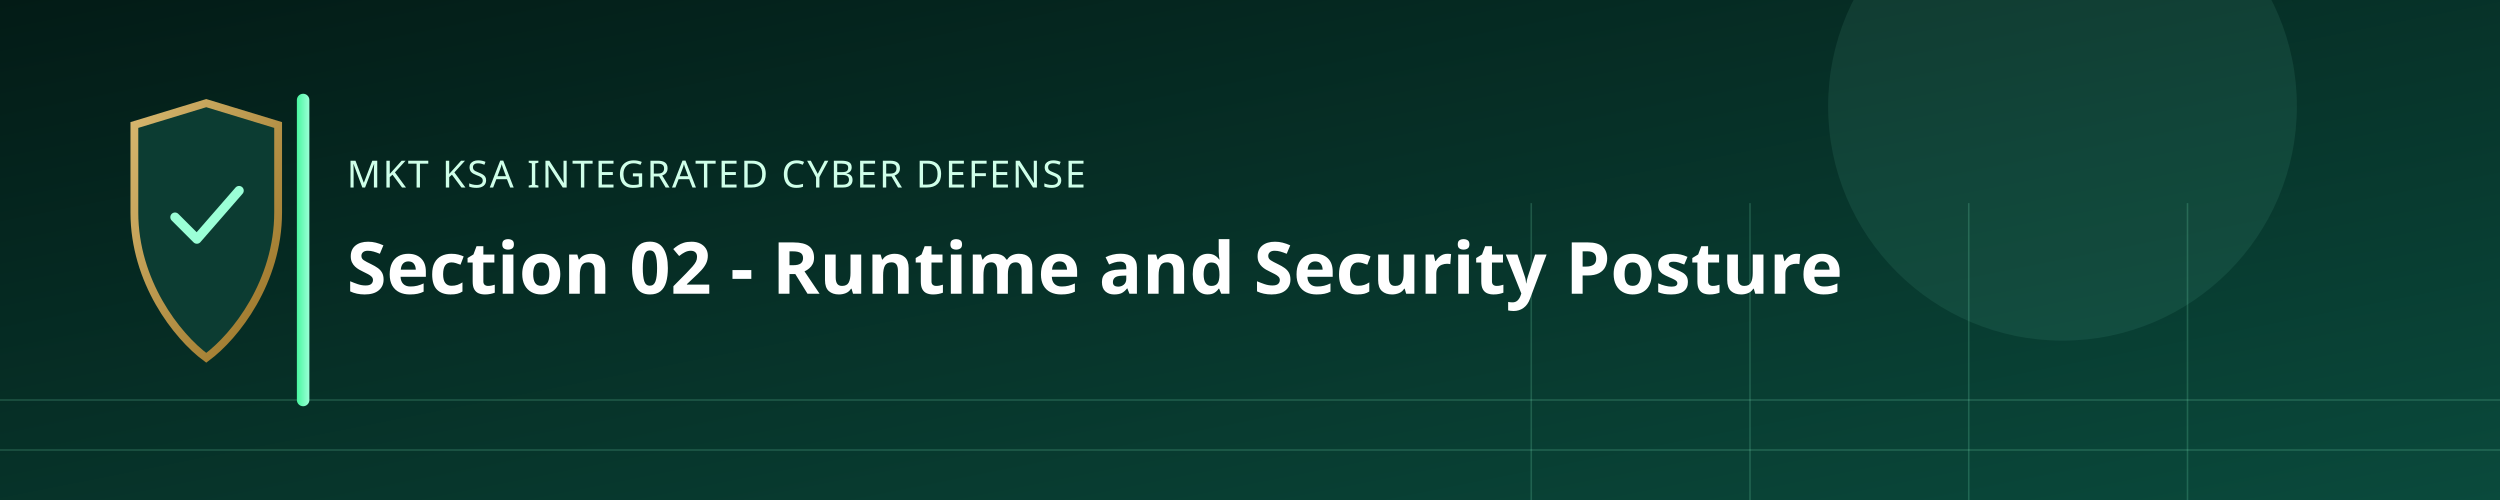
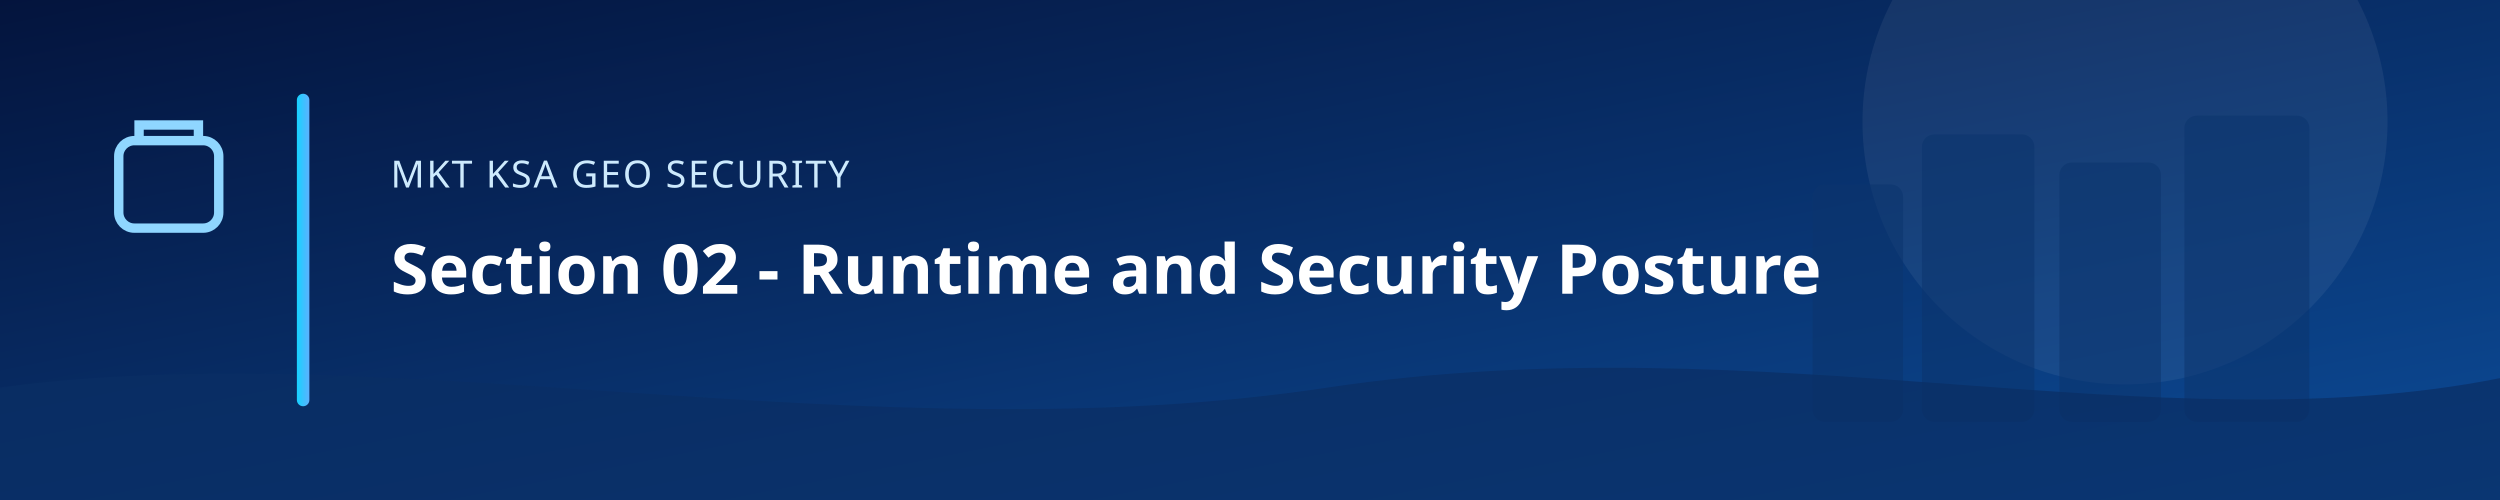
<svg xmlns="http://www.w3.org/2000/svg" width="1600" height="320" viewBox="0 0 1600 320" role="img" aria-label="Section 02 - Runtime and Security Posture banner">
  <defs>
    <linearGradient id="bg" x1="0" y1="0" x2="1" y2="1">
-       <stop offset="0%" stop-color="#031b16" />
-       <stop offset="100%" stop-color="#0a4a3c" />
+       <stop offset="0%" stop-color="#04143d" />
+       <stop offset="100%" stop-color="#0c4b97" />
    </linearGradient>
-     <linearGradient id="neon" x1="0" y1="0" x2="1" y2="0">
-       <stop offset="0%" stop-color="#49f7a0" />
-       <stop offset="100%" stop-color="#9bffd7" />
-     </linearGradient>
-     <linearGradient id="gold" x1="0" y1="0" x2="1" y2="1">
-       <stop offset="0%" stop-color="#d7b76f" />
-       <stop offset="100%" stop-color="#987225" />
+     <linearGradient id="line" x1="0" y1="0" x2="1" y2="0">
+       <stop offset="0%" stop-color="#16d2ff" />
+       <stop offset="100%" stop-color="#5db2ff" />
    </linearGradient>
  </defs>
  <rect width="1600" height="320" fill="url(#bg)" />
-   <circle cx="1320" cy="68" r="150" fill="#90ffd8" fill-opacity="0.08" />
-   <g stroke="#8bffcf" stroke-opacity="0.18" stroke-width="1" fill="none">
-     <path d="M0 256 L1600 256" />
-     <path d="M0 288 L1600 288" />
-     <path d="M980 130 L980 320" />
-     <path d="M1120 130 L1120 320" />
-     <path d="M1260 130 L1260 320" />
-     <path d="M1400 130 L1400 320" />
+   <circle cx="1360" cy="78" r="168" fill="#ffffff" fill-opacity="0.06" />
+   <g fill="#0b356e" fill-opacity="0.56">
+     <rect x="1160" y="118" width="58" height="152" rx="8" />
+     <rect x="1230" y="86" width="72" height="184" rx="8" />
+     <rect x="1318" y="104" width="65" height="166" rx="8" />
+     <rect x="1398" y="74" width="80" height="196" rx="8" />
  </g>
-   <g transform="translate(70,56)">
-     <path d="M62 10 L108 24 V80 C108 124 81 159 62 173 C43 159 16 124 16 80 V24 Z" fill="#0c3c32" stroke="url(#gold)" stroke-width="5" />
-     <path d="M42 83 L56 97 L83 66" fill="none" stroke="#9bffd7" stroke-width="6" stroke-linecap="round" stroke-linejoin="round" />
+   <path d="M0 248 C 250 214, 560 292, 850 248 C 1130 206, 1380 286, 1600 242 L1600 320 L0 320 Z" fill="#0b2f64" fill-opacity="0.72" />
+   <rect x="190" y="60" width="8" height="200" rx="4" fill="url(#line)" />
+   <g transform="translate(62,72)">
+     <rect x="14" y="18" width="64" height="56" rx="10" fill="none" stroke="#8fd6ff" stroke-width="6" />
+     <path d="M27 18 V8 H65 V18" fill="none" stroke="#8fd6ff" stroke-width="6" />
  </g>
-   <rect x="190" y="60" width="8" height="200" rx="4" fill="url(#neon)" />
-   <text x="222" y="120" fill="#cfffe9" font-size="24" font-family="Segoe UI, Tahoma, sans-serif" letter-spacing="1.2">MKT KSA INTEGRATED CYBER DEFENSE</text>
-   <text x="222" y="188" fill="#ffffff" font-size="46" font-family="Segoe UI, Tahoma, sans-serif" font-weight="700">Section 02 - Runtime and Security Posture</text>
+   <text x="250" y="120" fill="#cdeafd" font-size="24" font-family="Segoe UI, Tahoma, sans-serif" letter-spacing="1.2">MKT KSA GEO SECURITY</text>
+   <text x="250" y="188" fill="#ffffff" font-size="44" font-family="Segoe UI, Tahoma, sans-serif" font-weight="700">Section 02 - Runtime and Security Posture</text>
</svg>
